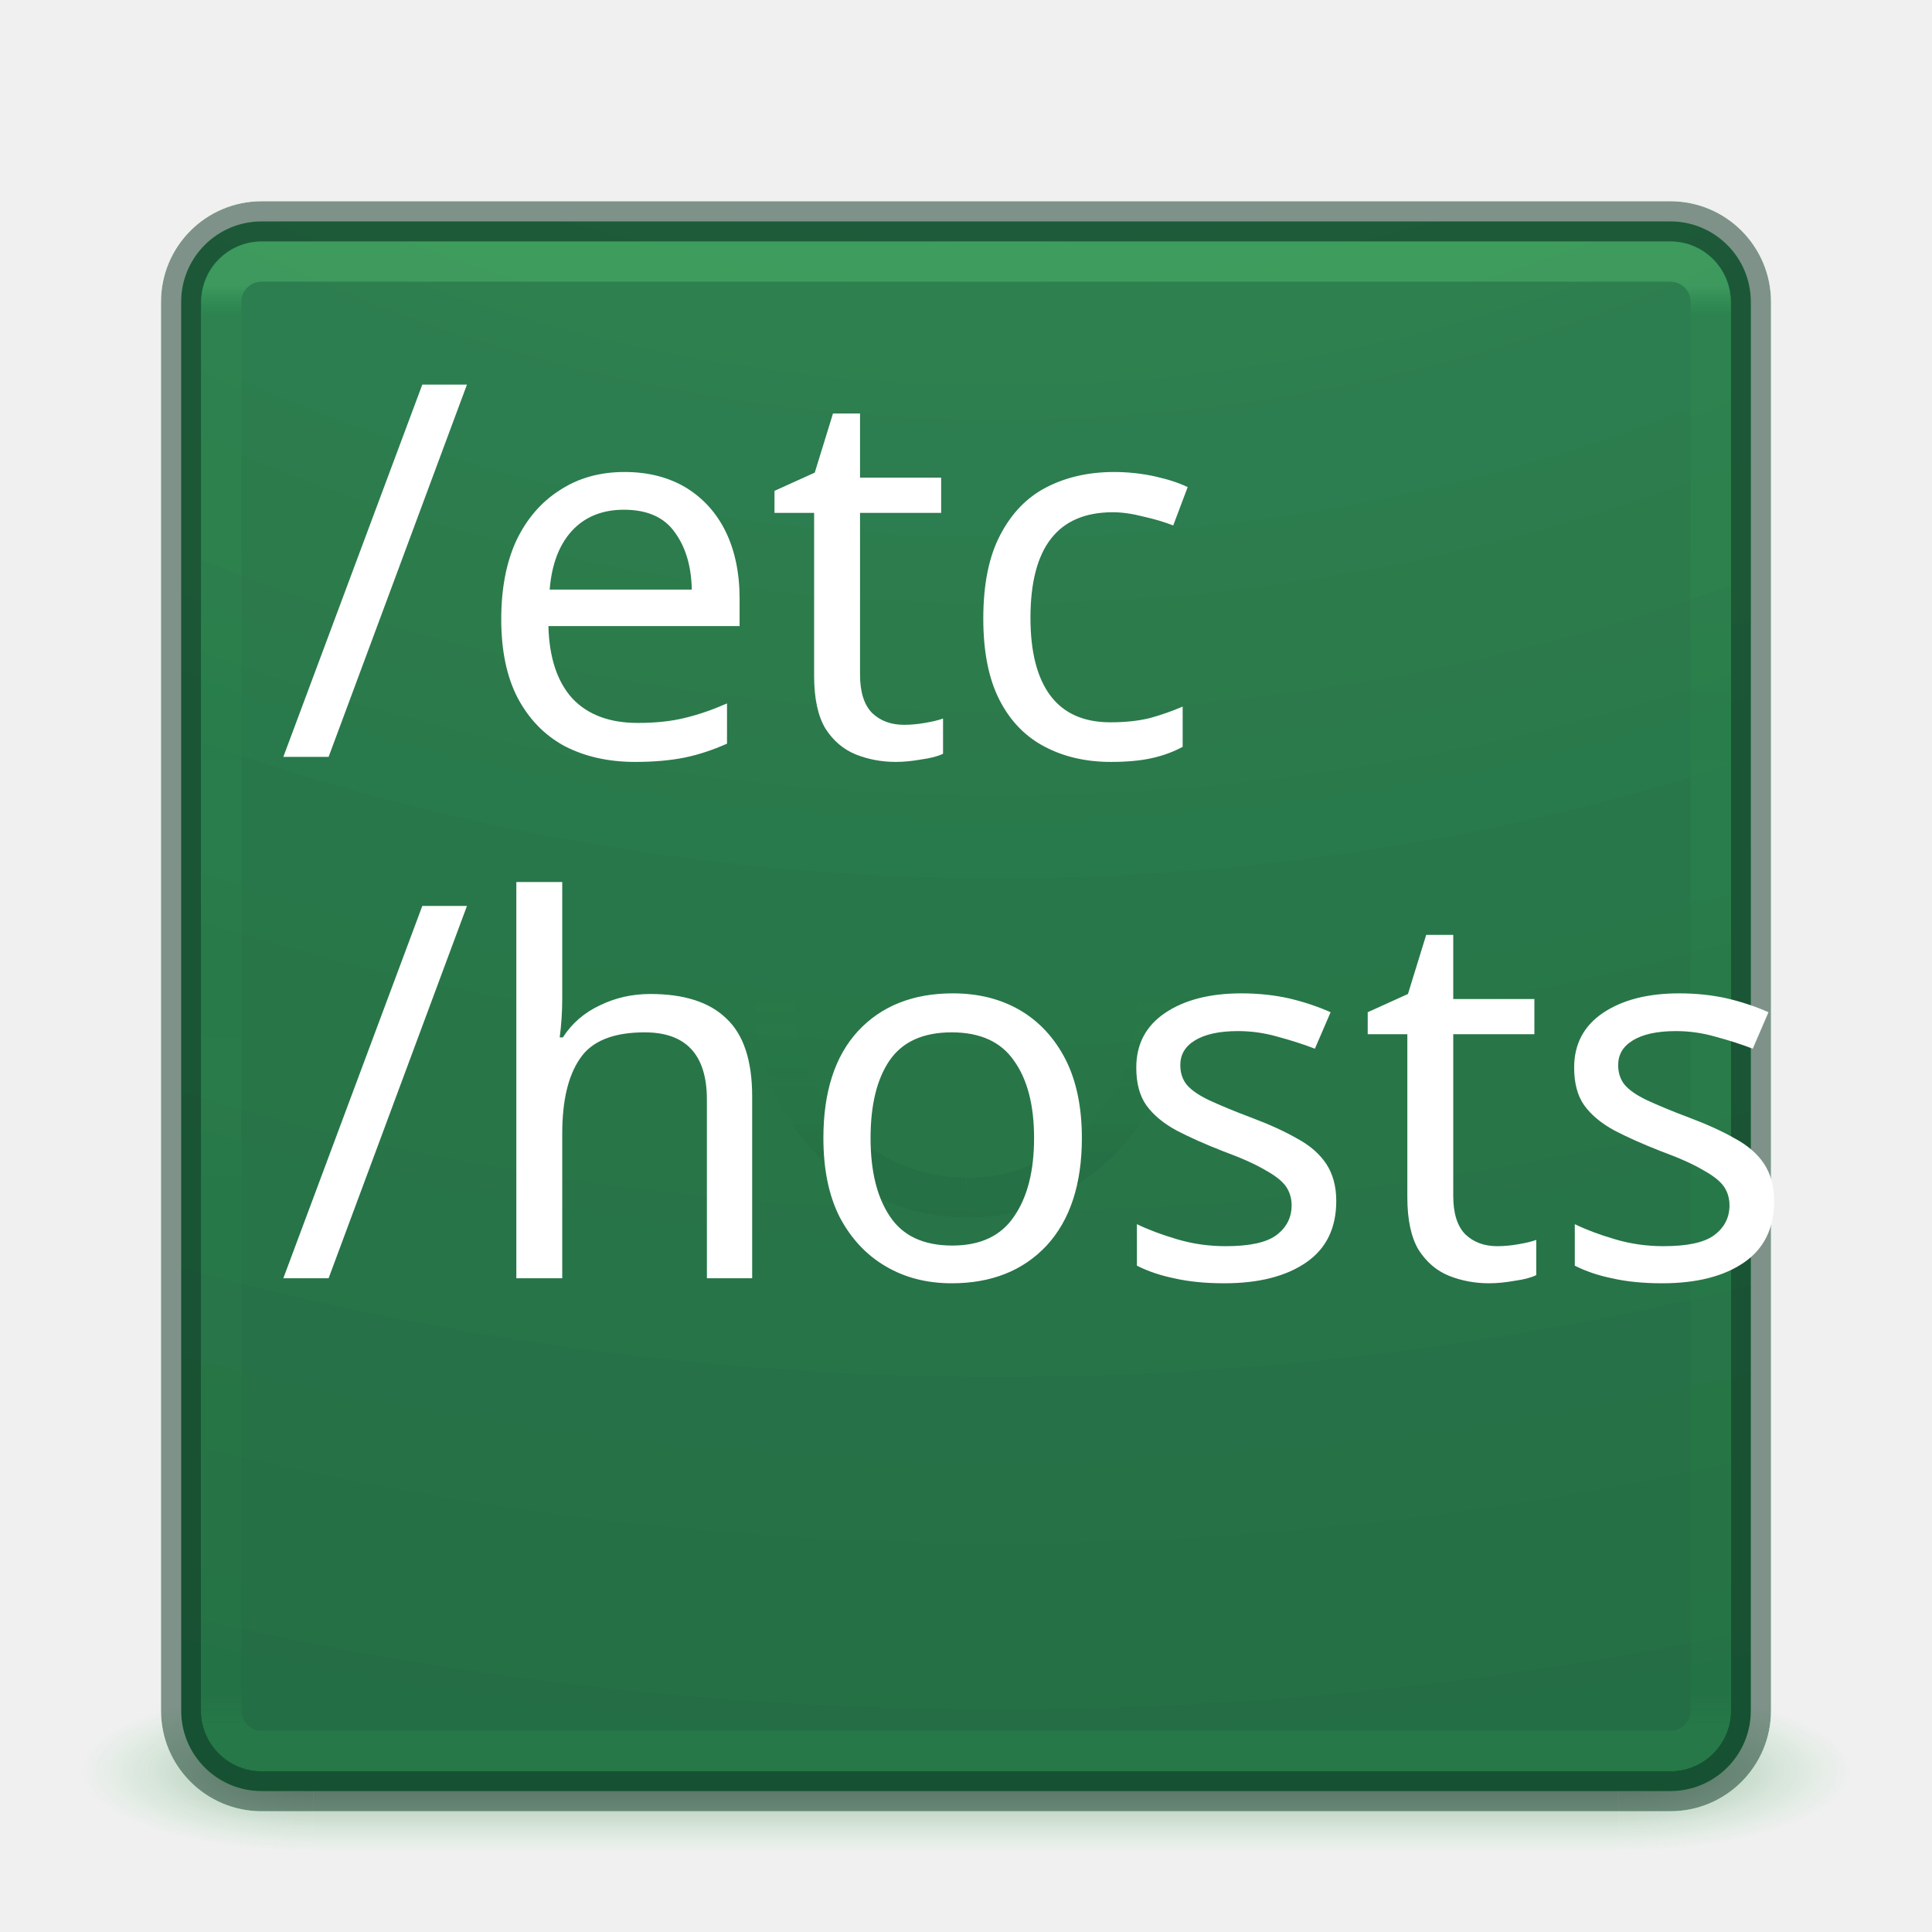
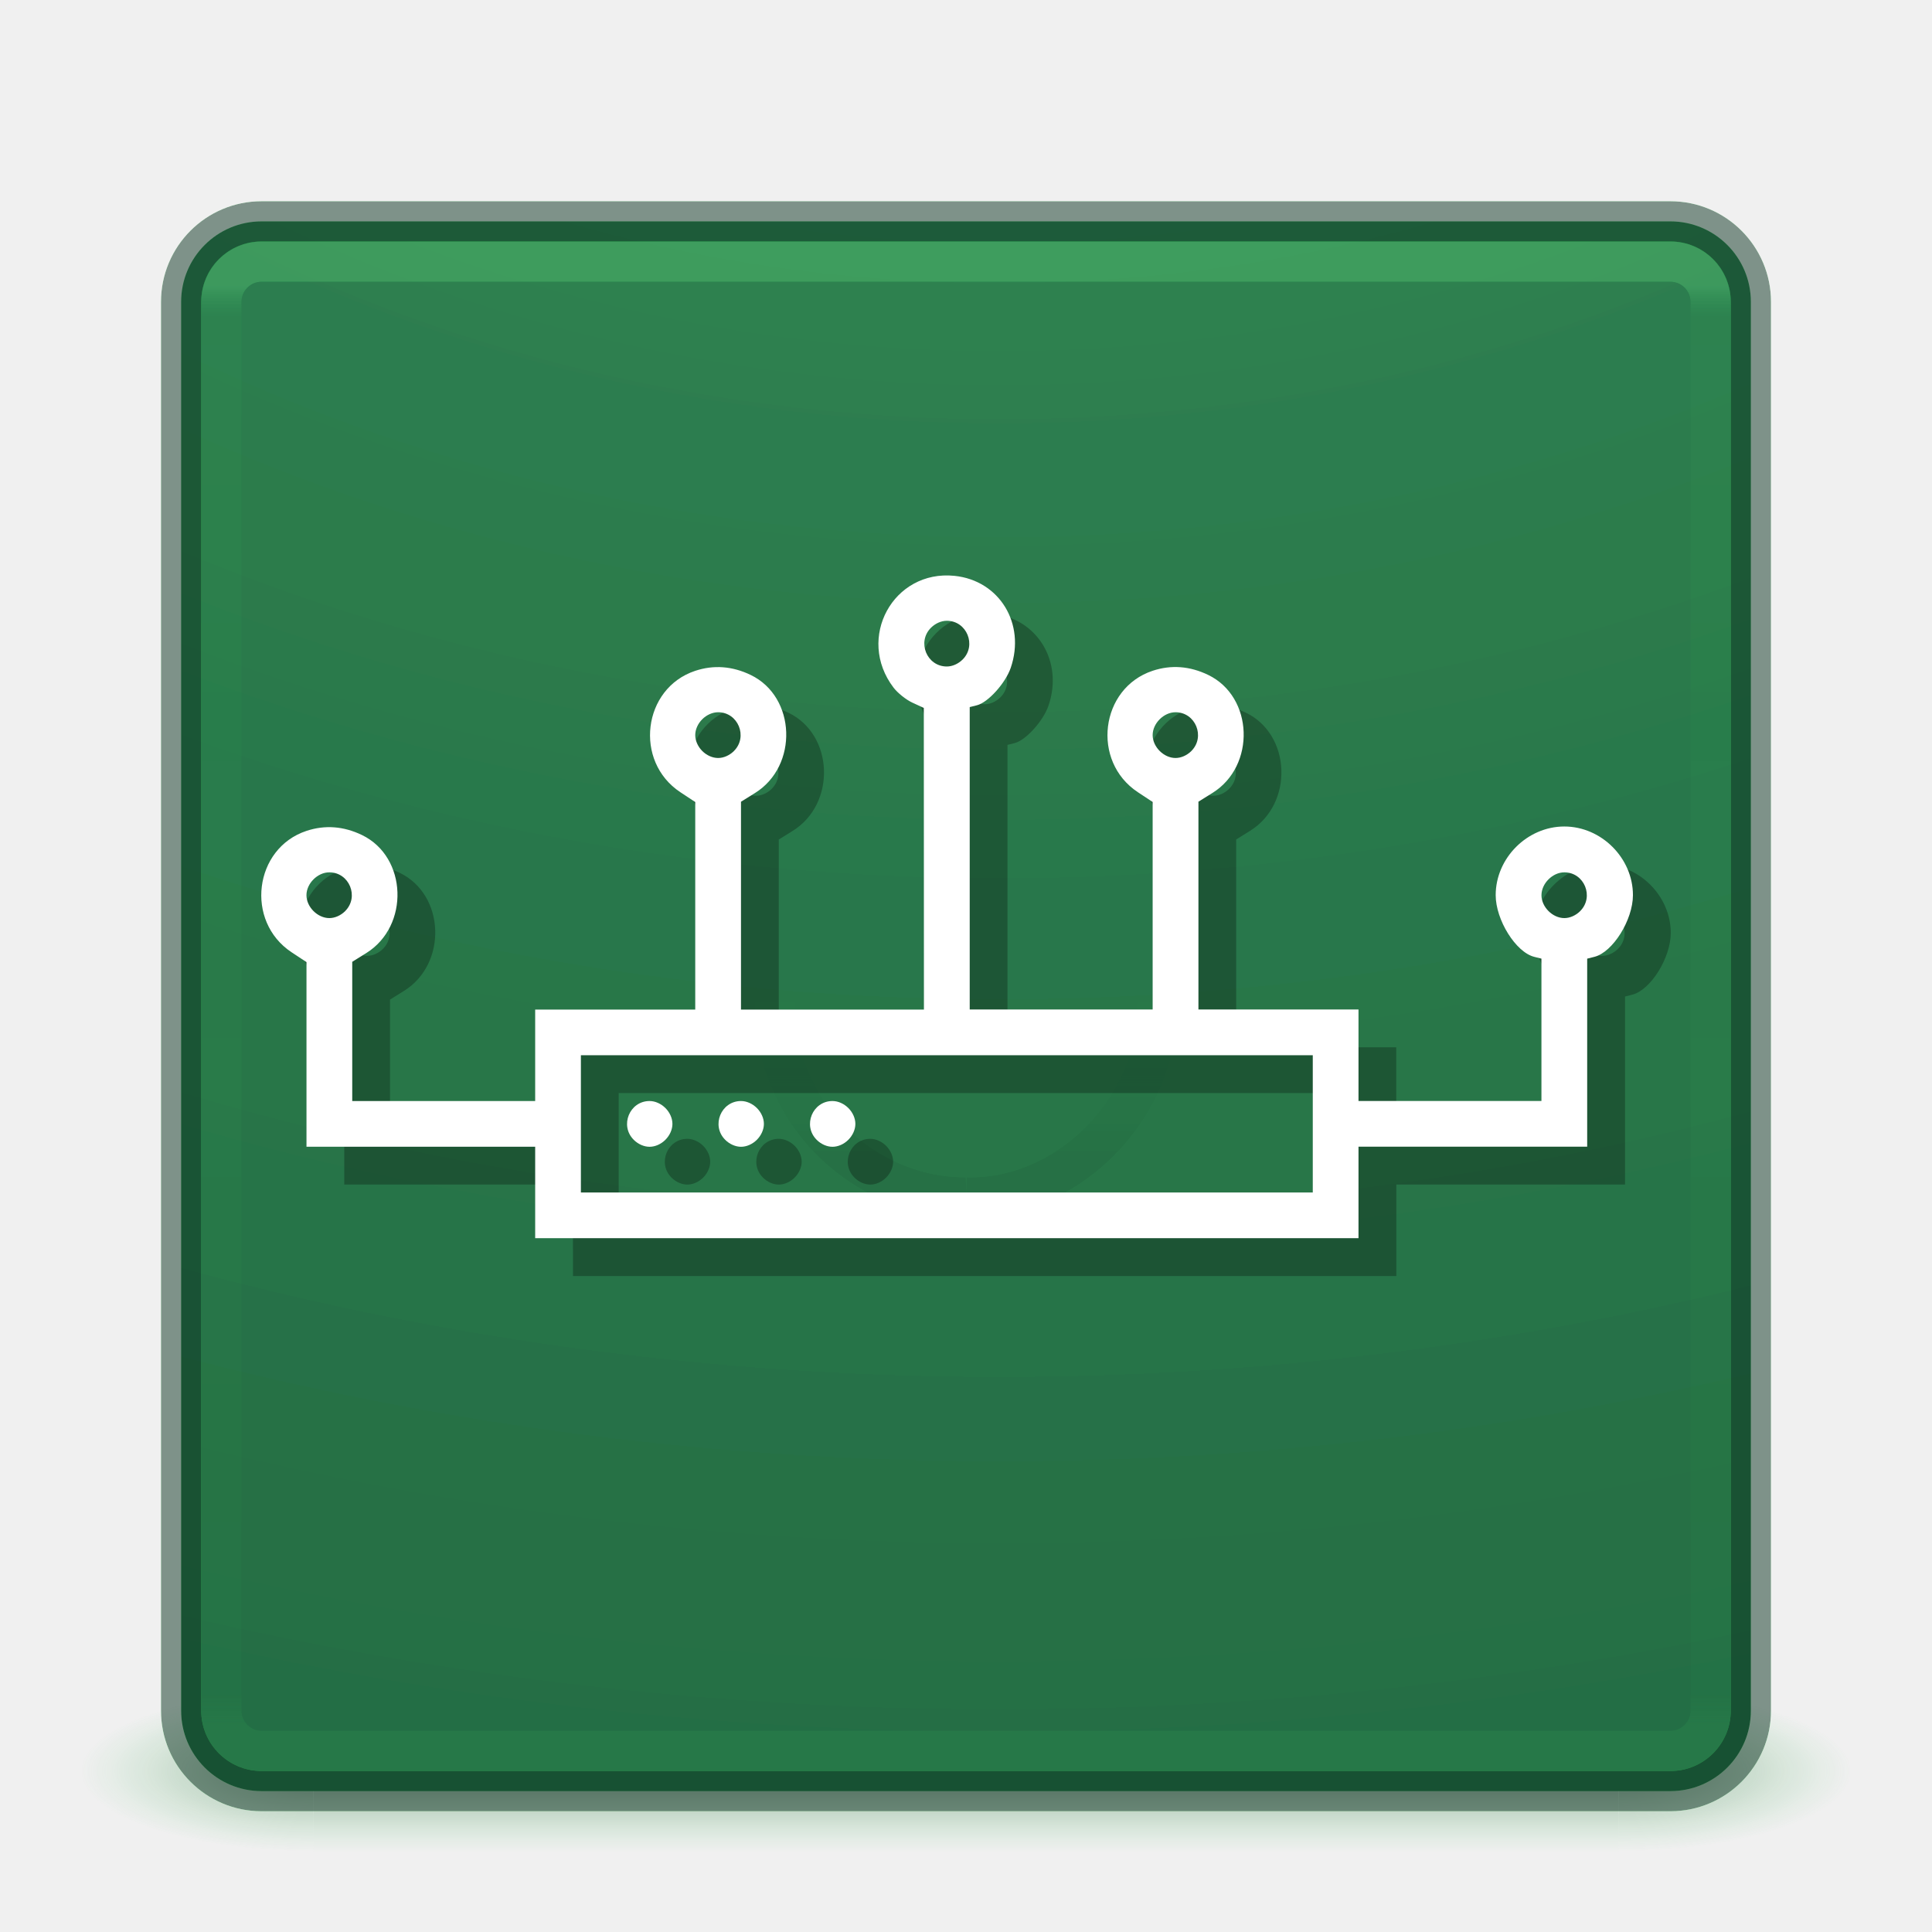
<svg xmlns="http://www.w3.org/2000/svg" xmlns:xlink="http://www.w3.org/1999/xlink" id="svg4405" height="48" width="48" version="1.1">
  <defs id="defs4407">
    <linearGradient id="linearGradient4187">
      <stop offset="0" style="stop-color:#ffffff;stop-opacity:1" id="stop4189" />
      <stop offset="0.021" style="stop-color:#ffffff;stop-opacity:0.235" id="stop4191" />
      <stop offset="0.977" style="stop-color:#ffffff;stop-opacity:0.157" id="stop4193" />
      <stop offset="1" style="stop-color:#ffffff;stop-opacity:0.392" id="stop4195" />
    </linearGradient>
    <linearGradient id="linearGradient4311">
      <stop offset="0" style="stop-color:#000000;stop-opacity:1" id="stop4313" />
      <stop offset="1" style="stop-color:#000000;stop-opacity:0" id="stop4315" />
    </linearGradient>
    <radialGradient gradientTransform="matrix(2.003784,0,0,1.4,27.98813,-17.4)" gradientUnits="userSpaceOnUse" xlink:href="#linearGradient3688-166-749-2-324" id="radialGradient3013-896" fy="43.5" fx="4.993" r="2.5" cy="43.5" cx="4.993" />
    <linearGradient id="linearGradient3688-166-749-2-324">
      <stop offset="0" style="stop-color:#181818;stop-opacity:1" id="stop3216" />
      <stop offset="1" style="stop-color:#181818;stop-opacity:0" id="stop3218" />
    </linearGradient>
    <radialGradient gradientTransform="matrix(2.003784,0,0,1.4,-20.01187,-104.4)" gradientUnits="userSpaceOnUse" xlink:href="#linearGradient3688-464-309-8-331" id="radialGradient3015-826" fy="43.5" fx="4.993" r="2.5" cy="43.5" cx="4.993" />
    <linearGradient id="linearGradient3688-464-309-8-331">
      <stop offset="0" style="stop-color:#181818;stop-opacity:1" id="stop3222" />
      <stop offset="1" style="stop-color:#181818;stop-opacity:0" id="stop3224" />
    </linearGradient>
    <linearGradient id="linearGradient3702-501-757-6-946">
      <stop offset="0" style="stop-color:#181818;stop-opacity:0" id="stop3228" />
      <stop offset="0.5" style="stop-color:#181818;stop-opacity:1" id="stop3230" />
      <stop offset="1" style="stop-color:#181818;stop-opacity:0" id="stop3232" />
    </linearGradient>
    <linearGradient gradientUnits="userSpaceOnUse" xlink:href="#linearGradient3702-501-757-6-946" id="linearGradient4395" y2="39.999" x2="25.058" y1="47.028" x1="25.058" />
    <linearGradient id="linearGradient2867-449-88-871-390-598-476-591-434-148-57-177-8-3-3-6-4-8-8-8-5">
      <stop offset="0" style="stop-color:#919caf;stop-opacity:1" id="stop3750-1-0-7-6-6-1-3-9-3" />
      <stop offset="0.262" style="stop-color:#68758e;stop-opacity:1" id="stop3752-3-7-4-0-32-8-923-0-7" />
      <stop offset="0.705" style="stop-color:#485a6c;stop-opacity:1" id="stop3754-1-8-5-2-7-6-7-1-9" />
      <stop offset="1" style="stop-color:#444c5c;stop-opacity:1" id="stop3756-1-6-2-6-6-1-96-6-0" />
    </linearGradient>
    <linearGradient gradientTransform="matrix(1.052161,0,0,-1.053252,-1.252161,51.33987)" gradientUnits="userSpaceOnUse" xlink:href="#linearGradient4311" id="linearGradient3143" y2="25.361" x2="30.213" y1="21.417" x1="30.213" />
    <linearGradient gradientTransform="translate(1.17e-5,1.00001)" gradientUnits="userSpaceOnUse" xlink:href="#linearGradient4187" id="linearGradient3153" y2="41.891" x2="24" y1="6.111" x1="24" />
    <radialGradient gradientTransform="matrix(0,9.497552,-11.65996,0,140.9306,-79.16097)" gradientUnits="userSpaceOnUse" xlink:href="#linearGradient2867-449-88-871-390-598-476-591-434-148-57-177-8-3-3-6-4-8-8-8-5" id="radialGradient4144" fy="9.957" fx="6.2" r="12.672" cy="9.957" cx="6.73" />
    <filter style="color-interpolation-filters:sRGB;" id="filter3373">
      <feComposite in2="SourceGraphic" operator="arithmetic" k1="0" k2="1" result="composite1" id="feComposite3375" />
      <feColorMatrix in="composite1" values="1" type="saturate" result="colormatrix1" id="feColorMatrix3377" />
      <feFlood flood-opacity="0.855" flood-color="rgb(23,141,46)" result="flood1" id="feFlood3379" />
      <feBlend in="flood1" in2="colormatrix1" mode="multiply" result="blend1" id="feBlend3381" />
      <feBlend in2="blend1" mode="screen" result="blend2" id="feBlend3383" />
      <feColorMatrix in="blend2" values="1" type="saturate" result="colormatrix2" id="feColorMatrix3385" />
      <feComposite in="colormatrix2" in2="SourceGraphic" operator="in" k2="1" result="composite2" id="feComposite3387" />
    </filter>
    <filter style="color-interpolation-filters:sRGB;" id="filter3389">
      <feComposite in2="SourceGraphic" operator="arithmetic" k1="0" k2="1" result="composite1" id="feComposite3391" />
      <feColorMatrix in="composite1" values="1" type="saturate" result="colormatrix1" id="feColorMatrix3393" />
      <feFlood flood-opacity="0.855" flood-color="rgb(23,141,46)" result="flood1" id="feFlood3395" />
      <feBlend in="flood1" in2="colormatrix1" mode="multiply" result="blend1" id="feBlend3397" />
      <feBlend in2="blend1" mode="screen" result="blend2" id="feBlend3399" />
      <feColorMatrix in="blend2" values="1" type="saturate" result="colormatrix2" id="feColorMatrix3401" />
      <feComposite in="colormatrix2" in2="SourceGraphic" operator="in" k2="1" result="composite2" id="feComposite3403" />
    </filter>
    <filter style="color-interpolation-filters:sRGB;" id="filter3405">
      <feComposite in2="SourceGraphic" operator="arithmetic" k1="0" k2="1" result="composite1" id="feComposite3407" />
      <feColorMatrix in="composite1" values="1" type="saturate" result="colormatrix1" id="feColorMatrix3409" />
      <feFlood flood-opacity="0.855" flood-color="rgb(23,141,46)" result="flood1" id="feFlood3411" />
      <feBlend in="flood1" in2="colormatrix1" mode="multiply" result="blend1" id="feBlend3413" />
      <feBlend in2="blend1" mode="screen" result="blend2" id="feBlend3415" />
      <feColorMatrix in="blend2" values="1" type="saturate" result="colormatrix2" id="feColorMatrix3417" />
      <feComposite in="colormatrix2" in2="SourceGraphic" operator="in" k2="1" result="composite2" id="feComposite3419" />
    </filter>
    <filter style="color-interpolation-filters:sRGB;" id="filter3421">
      <feComposite in2="SourceGraphic" operator="arithmetic" k1="0" k2="1" result="composite1" id="feComposite3423" />
      <feColorMatrix in="composite1" values="1" type="saturate" result="colormatrix1" id="feColorMatrix3425" />
      <feFlood flood-opacity="0.855" flood-color="rgb(23,141,46)" result="flood1" id="feFlood3427" />
      <feBlend in="flood1" in2="colormatrix1" mode="multiply" result="blend1" id="feBlend3429" />
      <feBlend in2="blend1" mode="screen" result="blend2" id="feBlend3431" />
      <feColorMatrix in="blend2" values="1" type="saturate" result="colormatrix2" id="feColorMatrix3433" />
      <feComposite in="colormatrix2" in2="SourceGraphic" operator="in" k2="1" result="composite2" id="feComposite3435" />
    </filter>
    <filter style="color-interpolation-filters:sRGB;" id="filter3437">
      <feComposite in2="SourceGraphic" operator="arithmetic" k1="0" k2="1" result="composite1" id="feComposite3439" />
      <feColorMatrix in="composite1" values="1" type="saturate" result="colormatrix1" id="feColorMatrix3441" />
      <feFlood flood-opacity="0.855" flood-color="rgb(23,141,46)" result="flood1" id="feFlood3443" />
      <feBlend in="flood1" in2="colormatrix1" mode="multiply" result="blend1" id="feBlend3445" />
      <feBlend in2="blend1" mode="screen" result="blend2" id="feBlend3447" />
      <feColorMatrix in="blend2" values="1" type="saturate" result="colormatrix2" id="feColorMatrix3449" />
      <feComposite in="colormatrix2" in2="SourceGraphic" operator="in" k2="1" result="composite2" id="feComposite3451" />
    </filter>
    <filter style="color-interpolation-filters:sRGB;" id="filter3453">
      <feComposite in2="SourceGraphic" operator="arithmetic" k1="0" k2="1" result="composite1" id="feComposite3455" />
      <feColorMatrix in="composite1" values="1" type="saturate" result="colormatrix1" id="feColorMatrix3457" />
      <feFlood flood-opacity="0.855" flood-color="rgb(23,141,46)" result="flood1" id="feFlood3459" />
      <feBlend in="flood1" in2="colormatrix1" mode="multiply" result="blend1" id="feBlend3461" />
      <feBlend in2="blend1" mode="screen" result="blend2" id="feBlend3463" />
      <feColorMatrix in="blend2" values="1" type="saturate" result="colormatrix2" id="feColorMatrix3465" />
      <feComposite in="colormatrix2" in2="SourceGraphic" operator="in" k2="1" result="composite2" id="feComposite3467" />
    </filter>
    <filter style="color-interpolation-filters:sRGB;" id="filter3469">
      <feComposite in2="SourceGraphic" operator="arithmetic" k1="0" k2="1" result="composite1" id="feComposite3471" />
      <feColorMatrix in="composite1" values="1" type="saturate" result="colormatrix1" id="feColorMatrix3473" />
      <feFlood flood-opacity="0.855" flood-color="rgb(23,141,46)" result="flood1" id="feFlood3475" />
      <feBlend in="flood1" in2="colormatrix1" mode="multiply" result="blend1" id="feBlend3477" />
      <feBlend in2="blend1" mode="screen" result="blend2" id="feBlend3479" />
      <feColorMatrix in="blend2" values="1" type="saturate" result="colormatrix2" id="feColorMatrix3481" />
      <feComposite in="colormatrix2" in2="SourceGraphic" operator="in" k2="1" result="composite2" id="feComposite3483" />
    </filter>
    <filter style="color-interpolation-filters:sRGB;" id="filter3485">
      <feComposite in2="SourceGraphic" operator="arithmetic" k1="0" k2="1" result="composite1" id="feComposite3487" />
      <feColorMatrix in="composite1" values="1" type="saturate" result="colormatrix1" id="feColorMatrix3489" />
      <feFlood flood-opacity="0.855" flood-color="rgb(23,141,46)" result="flood1" id="feFlood3491" />
      <feBlend in="flood1" in2="colormatrix1" mode="multiply" result="blend1" id="feBlend3493" />
      <feBlend in2="blend1" mode="screen" result="blend2" id="feBlend3495" />
      <feColorMatrix in="blend2" values="1" type="saturate" result="colormatrix2" id="feColorMatrix3497" />
      <feComposite in="colormatrix2" in2="SourceGraphic" operator="in" k2="1" result="composite2" id="feComposite3499" />
    </filter>
  </defs>
  <g style="opacity:0.4;filter:url(#filter3373)" id="g3712-0" transform="matrix(1.157895,0,0,0.5714286,-3.789476,19.14286)">
    <rect style="fill:url(#radialGradient3013-896);fill-opacity:1;stroke:none" id="rect2801-4" y="40" x="38" height="7" width="5" />
    <rect style="fill:url(#radialGradient3015-826);fill-opacity:1;stroke:none" id="rect3696-8" transform="scale(-1,-1)" y="-47" x="-10" height="7" width="5" />
    <rect style="fill:url(#linearGradient4395);fill-opacity:1;stroke:none" id="rect3700-7" y="40" x="10" height="7" width="28" />
  </g>
  <rect style="color:#000000;fill:url(#radialGradient4144);fill-opacity:1;fill-rule:nonzero;stroke:none;stroke-width:1;marker:none;visibility:visible;display:inline;overflow:visible;enable-background:accumulate;filter:url(#filter3389)" id="rect5505-21" y="5.5" x="4.5" ry="2" rx="2" height="39" width="39" />
  <rect style="opacity:0.3;fill:none;stroke:url(#linearGradient3153);stroke-width:1;stroke-linecap:round;stroke-linejoin:round;stroke-miterlimit:4;stroke-opacity:1;stroke-dasharray:none;stroke-dashoffset:0;filter:url(#filter3405)" id="rect6741-1" y="6.5" x="5.5" ry="1" rx="1" height="37" width="37" />
  <rect style="opacity:0.5;color:#000000;fill:none;stroke:#1c2c38;stroke-width:1;stroke-linecap:round;stroke-linejoin:round;stroke-miterlimit:4;stroke-opacity:1;stroke-dasharray:none;stroke-dashoffset:0;marker:none;visibility:visible;display:inline;overflow:visible;enable-background:accumulate;filter:url(#filter3421)" id="rect5505-21-6" y="5.5" x="4.5" ry="2" rx="2" height="39" width="39" />
  <path style="display:inline;overflow:visible;visibility:visible;opacity:0.05;fill:none;stroke:url(#linearGradient3143);stroke-width:1;stroke-miterlimit:4;stroke-dasharray:none;stroke-opacity:1;marker:none;enable-background:accumulate;filter:url(#filter3469)" id="path4309" d="m 24,29.748 c 2.791,0.082 5.19,-2.706 4.68,-5.458 -0.347,-2.765 -3.442,-4.725 -6.082,-3.807 -2.592,0.735 -4.091,3.903 -2.958,6.364 0.715,1.721 2.493,2.921 4.361,2.901 z" />
-   <text xml:space="preserve" style="font-style:normal;font-weight:normal;font-size:12.952px;line-height:100%;font-family:sans-serif;letter-spacing:0px;word-spacing:0px;fill:#ffffff;fill-opacity:1;stroke:none;stroke-width:1px;stroke-linecap:butt;stroke-linejoin:miter;stroke-opacity:1" x="6.915" y="18.807" id="text3501">
-     <tspan id="tspan3503" x="6.915" y="18.807">/etc</tspan>
-     <tspan x="6.915" y="31.759" id="tspan3505">/hosts</tspan>
-   </text>
+   <g transform="matrix(0.7537463,0,0,0.7537463,-0.2914756,4.580325)" id="g3464">
+     <path style="fill:#000000;fill-opacity:0.275" d="m 19.272,34.476 0,-1.508 -3.769,0 -3.769,0 0,-3.043 0,-3.043 -0.492,-0.325 c -1.537,-1.017 -1.242,-3.425 0.491,-4 0.609,-0.202 1.226,-0.156 1.833,0.138 1.492,0.722 1.572,2.998 0.137,3.89 l -0.461,0.287 0,2.295 0,2.295 3.015,0 3.015,0 0,-1.508 0,-1.508 2.638,0 2.638,0 0,-3.42 0,-3.42 -0.492,-0.325 c -1.537,-1.017 -1.242,-3.425 0.491,-4 0.609,-0.202 1.226,-0.156 1.833,0.138 1.492,0.722 1.572,2.998 0.137,3.89 l -0.461,0.287 0,3.425 0,3.425 3.015,0 3.015,0 -0.002,-4.971 -0.002,-4.971 -0.376,-0.174 c -0.207,-0.095 -0.486,-0.318 -0.621,-0.495 -1.244,-1.632 -0.011,-3.893 2.009,-3.685 1.48,0.153 2.35,1.575 1.854,3.03 -0.173,0.506 -0.748,1.144 -1.115,1.236 l -0.238,0.06 0,4.984 0,4.984 3.015,0 3.015,0 0,-3.42 0,-3.42 -0.492,-0.325 c -1.537,-1.017 -1.242,-3.425 0.491,-4 0.609,-0.202 1.226,-0.156 1.833,0.138 1.492,0.722 1.572,2.998 0.137,3.89 l -0.461,0.287 0,3.425 0,3.425 2.638,0 2.638,0 0,1.508 0,1.508 3.015,0 3.015,0 0,-2.346 0,-2.346 -0.238,-0.06 C 51.598,26.557 50.934,25.495 50.934,24.676 c 0,-1.221 1.04,-2.262 2.262,-2.262 1.221,0 2.262,1.04 2.262,2.262 0,0.819 -0.664,1.882 -1.27,2.034 l -0.238,0.06 0,3.099 0,3.099 -3.769,0 -3.769,0 0,1.508 0,1.508 -13.569,0 -13.569,0 z m 25.631,-2.262 0,-2.262 -12.062,0 -12.062,0 0,2.262 0,2.262 12.062,0 12.062,0 z m -22.384,0.523 c -0.467,-0.467 -0.136,-1.276 0.523,-1.276 0.184,0 0.377,0.086 0.523,0.231 0.146,0.146 0.231,0.339 0.231,0.523 0,0.184 -0.086,0.377 -0.231,0.523 -0.146,0.146 -0.339,0.231 -0.523,0.231 -0.184,0 -0.377,-0.086 -0.523,-0.231 z m 3.015,0 c -0.467,-0.467 -0.136,-1.276 0.523,-1.276 0.184,0 0.377,0.086 0.523,0.231 0.146,0.146 0.231,0.339 0.231,0.523 0,0.184 -0.086,0.377 -0.231,0.523 -0.146,0.146 -0.339,0.231 -0.523,0.231 -0.184,0 -0.377,-0.086 -0.523,-0.231 z m 3.015,0 c -0.467,-0.467 -0.136,-1.276 0.523,-1.276 0.184,0 0.377,0.086 0.523,0.231 0.146,0.146 0.231,0.339 0.231,0.523 0,0.184 -0.086,0.377 -0.231,0.523 -0.146,0.146 -0.339,0.231 -0.523,0.231 -0.184,0 -0.377,-0.086 -0.523,-0.231 z M 13.01,25.198 c 0.467,-0.467 0.136,-1.276 -0.523,-1.276 -0.387,0 -0.754,0.366 -0.754,0.754 0,0.387 0.366,0.754 0.754,0.754 0.184,0 0.377,-0.086 0.523,-0.231 z m 40.708,0 c 0.467,-0.467 0.136,-1.276 -0.523,-1.276 -0.387,0 -0.754,0.366 -0.754,0.754 0,0.387 0.366,0.754 0.754,0.754 0.184,0 0.377,-0.086 0.523,-0.231 z M 25.826,19.921 c 0.467,-0.467 0.136,-1.276 -0.523,-1.276 -0.184,0 -0.377,0.086 -0.523,0.231 -0.146,0.146 -0.231,0.339 -0.231,0.523 0,0.184 0.086,0.377 0.231,0.523 0.146,0.146 0.339,0.231 0.523,0.231 0.184,0 0.377,-0.086 0.523,-0.231 z m 15.077,0 c 0.467,-0.467 0.136,-1.276 -0.523,-1.276 -0.387,0 -0.754,0.366 -0.754,0.754 0,0.387 0.366,0.754 0.754,0.754 0.184,0 0.377,-0.086 0.523,-0.231 z m -7.539,-3.015 c 0.467,-0.467 0.136,-1.276 -0.523,-1.276 -0.184,0 -0.377,0.086 -0.523,0.231 -0.467,0.467 -0.136,1.276 0.523,1.276 0.184,0 0.377,-0.086 0.523,-0.231 z" id="path4200" />
+     <path id="path3398" d="m 18.027,33.23 0,-1.508 -3.769,0 -3.769,0 0,-3.043 0,-3.043 -0.492,-0.325 c -1.537,-1.017 -1.242,-3.425 0.491,-4 0.609,-0.202 1.226,-0.156 1.833,0.138 1.492,0.722 1.572,2.998 0.137,3.89 l -0.461,0.287 0,2.295 0,2.295 3.015,0 3.015,0 0,-1.508 0,-1.508 2.638,0 2.638,0 0,-3.42 0,-3.42 -0.492,-0.325 c -1.537,-1.017 -1.242,-3.425 0.491,-4 0.609,-0.202 1.226,-0.156 1.833,0.138 1.492,0.722 1.572,2.998 0.137,3.89 l -0.461,0.287 0,3.425 0,3.425 3.015,0 3.015,0 -0.002,-4.971 -0.002,-4.971 -0.376,-0.174 c -0.207,-0.095 -0.486,-0.318 -0.621,-0.495 -1.244,-1.632 -0.011,-3.893 2.009,-3.685 1.48,0.153 2.35,1.575 1.854,3.03 -0.173,0.506 -0.748,1.144 -1.115,1.236 l -0.238,0.06 0,4.984 0,4.984 3.015,0 3.015,0 0,-3.42 0,-3.42 L 37.889,20.033 c -1.537,-1.017 -1.242,-3.425 0.491,-4 0.609,-0.202 1.226,-0.156 1.833,0.138 1.492,0.722 1.572,2.998 0.137,3.89 l -0.461,0.287 0,3.425 0,3.425 2.638,0 2.638,0 0,1.508 0,1.508 3.015,0 3.015,0 0,-2.346 0,-2.346 -0.238,-0.06 c -0.606,-0.152 -1.27,-1.215 -1.27,-2.034 0,-1.221 1.04,-2.262 2.262,-2.262 1.221,0 2.262,1.04 2.262,2.262 0,0.819 -0.664,1.882 -1.27,2.034 l -0.238,0.06 0,3.099 0,3.099 -3.769,0 -3.769,0 0,1.508 0,1.508 -13.569,0 -13.569,0 z m 25.631,-2.262 0,-2.262 -12.062,0 -12.062,0 0,2.262 0,2.262 12.062,0 12.062,0 z m -22.384,0.523 c -0.467,-0.467 -0.136,-1.276 0.523,-1.276 0.184,0 0.377,0.086 0.523,0.231 0.146,0.146 0.231,0.339 0.231,0.523 0,0.184 -0.086,0.377 -0.231,0.523 -0.146,0.146 -0.339,0.231 -0.523,0.231 -0.184,0 -0.377,-0.086 -0.523,-0.231 z m 3.015,0 c -0.467,-0.467 -0.136,-1.276 0.523,-1.276 0.184,0 0.377,0.086 0.523,0.231 0.146,0.146 0.231,0.339 0.231,0.523 0,0.184 -0.086,0.377 -0.231,0.523 -0.146,0.146 -0.339,0.231 -0.523,0.231 -0.184,0 -0.377,-0.086 -0.523,-0.231 z m 3.015,0 c -0.467,-0.467 -0.136,-1.276 0.523,-1.276 0.184,0 0.377,0.086 0.523,0.231 0.146,0.146 0.231,0.339 0.231,0.523 0,0.184 -0.086,0.377 -0.231,0.523 -0.146,0.146 -0.339,0.231 -0.523,0.231 -0.184,0 -0.377,-0.086 -0.523,-0.231 z M 11.765,23.953 c 0.467,-0.467 0.136,-1.276 -0.523,-1.276 -0.387,0 -0.754,0.366 -0.754,0.754 0,0.387 0.366,0.754 0.754,0.754 0.184,0 0.377,-0.086 0.523,-0.231 z m 40.708,0 c 0.467,-0.467 0.136,-1.276 -0.523,-1.276 -0.387,0 -0.754,0.366 -0.754,0.754 0,0.387 0.366,0.754 0.754,0.754 0.184,0 0.377,-0.086 0.523,-0.231 z M 24.58,18.676 c 0.467,-0.467 0.136,-1.276 -0.523,-1.276 -0.184,0 -0.377,0.086 -0.523,0.231 -0.146,0.146 -0.231,0.339 -0.231,0.523 0,0.184 0.086,0.377 0.231,0.523 0.146,0.146 0.339,0.231 0.523,0.231 0.184,0 0.377,-0.086 0.523,-0.231 z m 15.077,0 c 0.467,-0.467 0.136,-1.276 -0.523,-1.276 -0.387,0 -0.754,0.366 -0.754,0.754 0,0.387 0.366,0.754 0.754,0.754 0.184,0 0.377,-0.086 0.523,-0.231 z m -7.539,-3.015 c 0.467,-0.467 0.136,-1.276 -0.523,-1.276 -0.184,0 -0.377,0.086 -0.523,0.231 -0.467,0.467 -0.136,1.276 0.523,1.276 0.184,0 0.377,-0.086 0.523,-0.231 z" style="fill:#ffffff" />
+   </g>
</svg>
